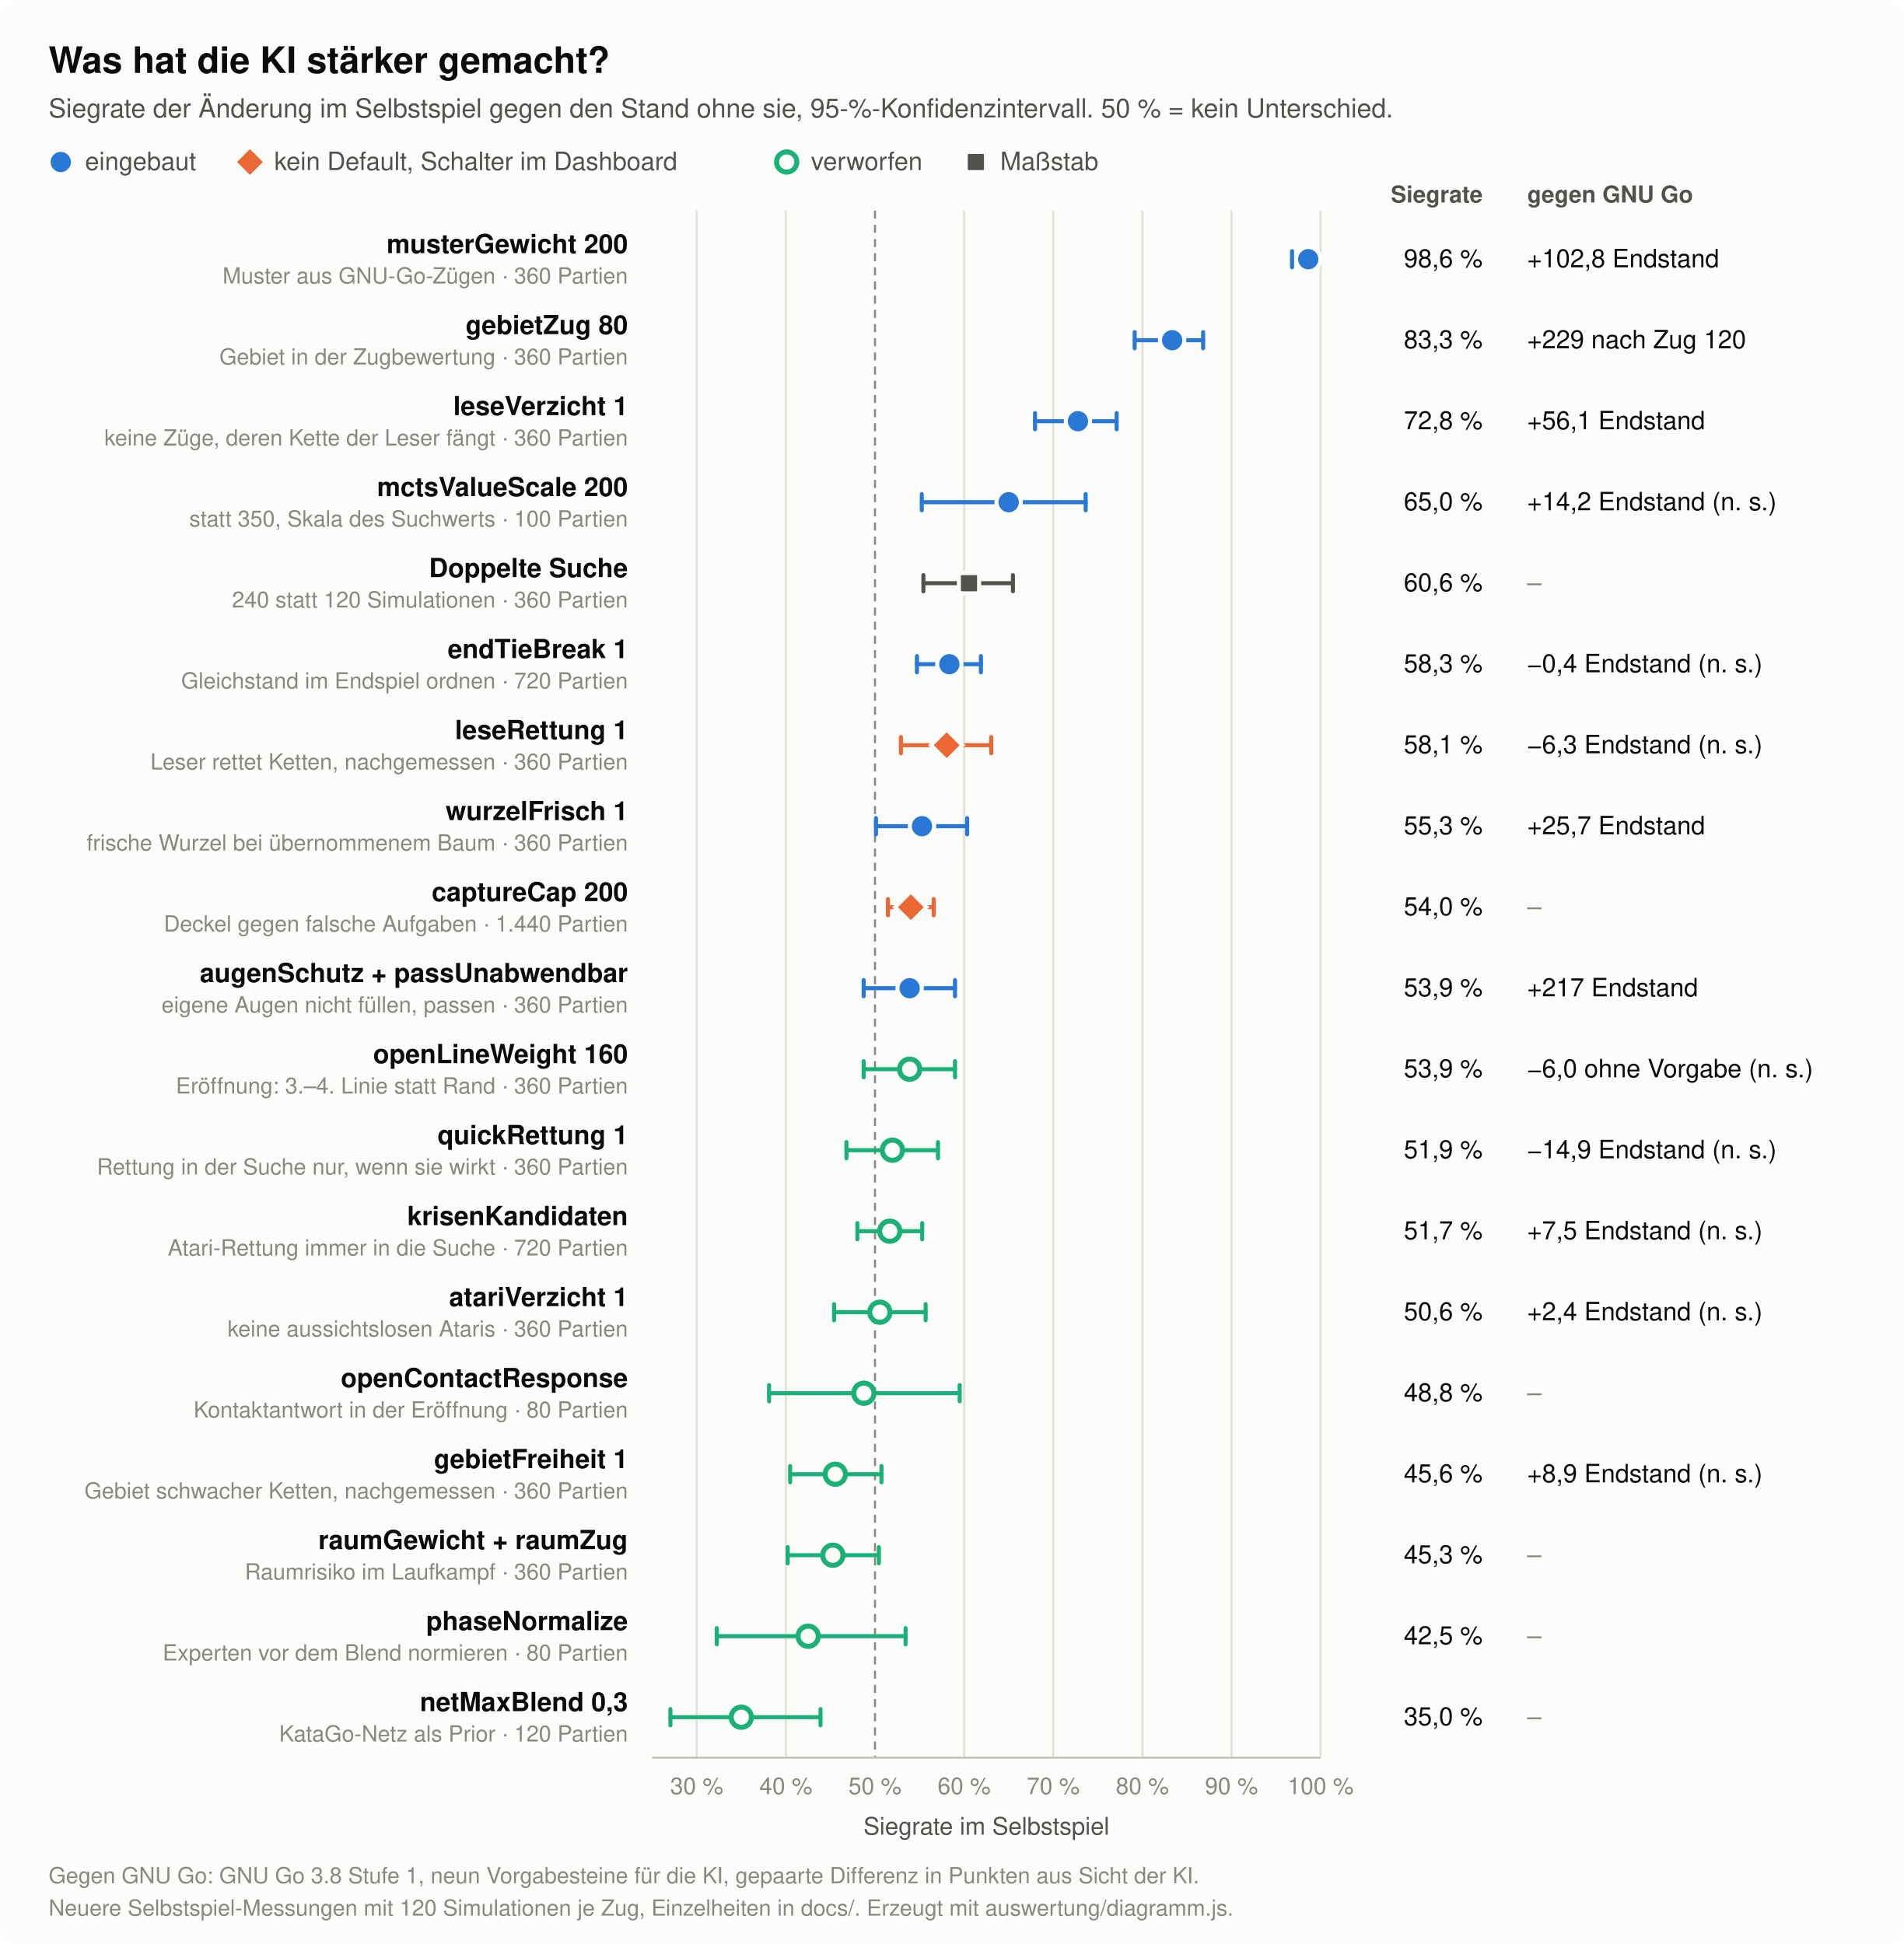
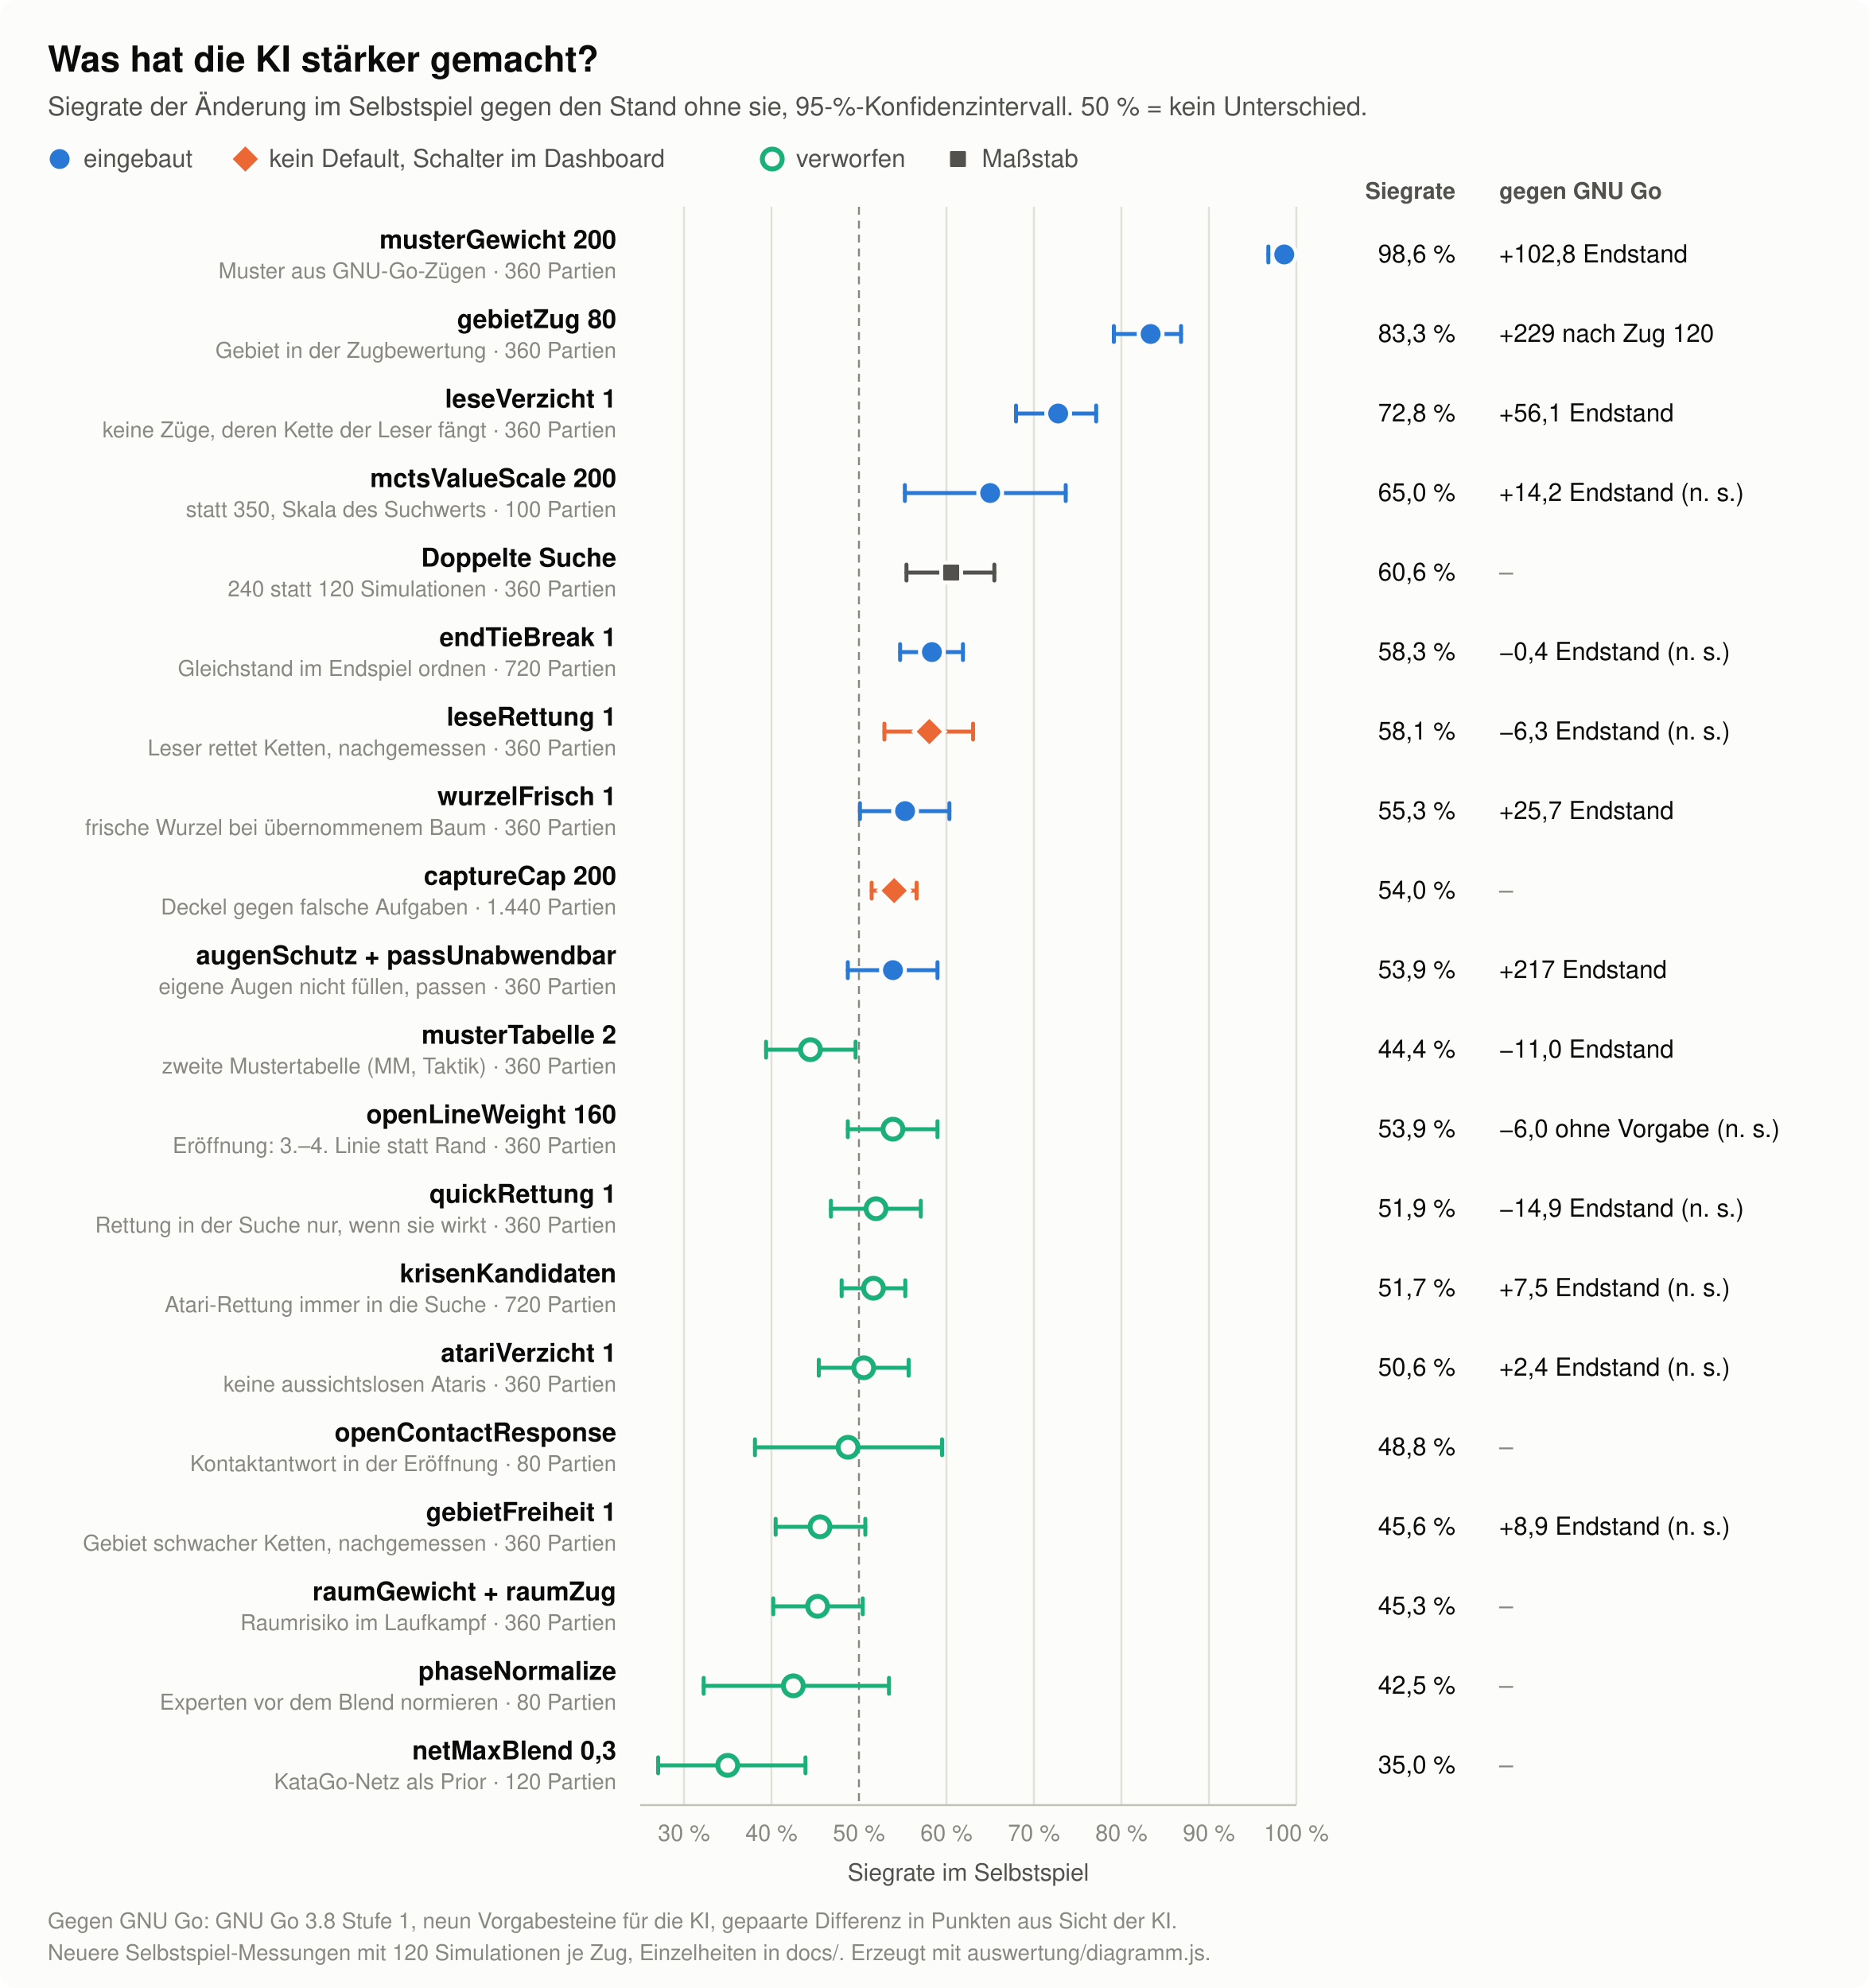
- <svg xmlns="http://www.w3.org/2000/svg" width="940" height="960" viewBox="0 0 940 960" font-family="system-ui, -apple-system, 'Segoe UI', Helvetica, Arial, sans-serif" role="img" aria-labelledby="titel beschr">
-   <rect width="940" height="960" rx="8" fill="#fcfcfb" />
+ <svg xmlns="http://www.w3.org/2000/svg" width="940" height="1000" viewBox="0 0 940 1000" font-family="system-ui, -apple-system, 'Segoe UI', Helvetica, Arial, sans-serif" role="img" aria-labelledby="titel beschr">
+   <rect width="940" height="1000" rx="8" fill="#fcfcfb" />
  <text x="24" y="36" font-size="18" font-weight="600" fill="#0b0b0b">Was hat die KI stärker gemacht?</text>
  <text x="24" y="58" font-size="13" fill="#52514e">Siegrate der Änderung im Selbstspiel gegen den Stand ohne sie, 95-%-Konfidenzintervall. 50 % = kein Unterschied.</text>
  <circle cx="30.0" cy="80" r="6" fill="#2a78d6" stroke="#fcfcfb" stroke-width="2" />
  <text x="42" y="84" font-size="12.5" fill="#52514e">eingebaut</text>
  <rect x="117.9" y="74.5" width="11" height="11" fill="#eb6834" stroke="#fcfcfb" stroke-width="2" transform="rotate(45 123.4 80)" />
  <text x="135.4" y="84" font-size="12.5" fill="#52514e">kein Default, Schalter im Dashboard</text>
  <circle cx="388.4" cy="80" r="5" fill="#fcfcfb" stroke="#1baf7a" stroke-width="2.5" />
  <text x="400.4" y="84" font-size="12.5" fill="#52514e">verworfen</text>
  <rect x="476.8" y="75" width="10" height="10" rx="1.5" fill="#52514e" stroke="#fcfcfb" stroke-width="2" />
  <text x="493.8" y="84" font-size="12.5" fill="#52514e">Maßstab</text>
-   <line x1="344.0" y1="104" x2="344.0" y2="868" stroke="#e1e0d9" stroke-width="1" />
-   <text x="344.0" y="886" font-size="11.5" fill="#898781" text-anchor="middle">30 %</text>
-   <line x1="388.0" y1="104" x2="388.0" y2="868" stroke="#e1e0d9" stroke-width="1" />
-   <text x="388.0" y="886" font-size="11.5" fill="#898781" text-anchor="middle">40 %</text>
-   <line x1="432.0" y1="104" x2="432.0" y2="868" stroke="#898781" stroke-width="1" stroke-dasharray="4 3" />
-   <text x="432.0" y="886" font-size="11.5" fill="#898781" text-anchor="middle">50 %</text>
-   <line x1="476.0" y1="104" x2="476.0" y2="868" stroke="#e1e0d9" stroke-width="1" />
-   <text x="476.0" y="886" font-size="11.5" fill="#898781" text-anchor="middle">60 %</text>
-   <line x1="520.0" y1="104" x2="520.0" y2="868" stroke="#e1e0d9" stroke-width="1" />
-   <text x="520.0" y="886" font-size="11.5" fill="#898781" text-anchor="middle">70 %</text>
-   <line x1="564.0" y1="104" x2="564.0" y2="868" stroke="#e1e0d9" stroke-width="1" />
-   <text x="564.0" y="886" font-size="11.5" fill="#898781" text-anchor="middle">80 %</text>
-   <line x1="608.0" y1="104" x2="608.0" y2="868" stroke="#e1e0d9" stroke-width="1" />
-   <text x="608.0" y="886" font-size="11.5" fill="#898781" text-anchor="middle">90 %</text>
-   <line x1="652.0" y1="104" x2="652.0" y2="868" stroke="#e1e0d9" stroke-width="1" />
-   <text x="652.0" y="886" font-size="11.5" fill="#898781" text-anchor="middle">100 %</text>
-   <line x1="322" y1="868" x2="652" y2="868" stroke="#c3c2b7" stroke-width="1" />
-   <text x="487" y="906" font-size="12" fill="#52514e" text-anchor="middle">Siegrate im Selbstspiel</text>
+   <line x1="344.0" y1="104" x2="344.0" y2="908" stroke="#e1e0d9" stroke-width="1" />
+   <text x="344.0" y="926" font-size="11.5" fill="#898781" text-anchor="middle">30 %</text>
+   <line x1="388.0" y1="104" x2="388.0" y2="908" stroke="#e1e0d9" stroke-width="1" />
+   <text x="388.0" y="926" font-size="11.5" fill="#898781" text-anchor="middle">40 %</text>
+   <line x1="432.0" y1="104" x2="432.0" y2="908" stroke="#898781" stroke-width="1" stroke-dasharray="4 3" />
+   <text x="432.0" y="926" font-size="11.5" fill="#898781" text-anchor="middle">50 %</text>
+   <line x1="476.0" y1="104" x2="476.0" y2="908" stroke="#e1e0d9" stroke-width="1" />
+   <text x="476.0" y="926" font-size="11.5" fill="#898781" text-anchor="middle">60 %</text>
+   <line x1="520.0" y1="104" x2="520.0" y2="908" stroke="#e1e0d9" stroke-width="1" />
+   <text x="520.0" y="926" font-size="11.5" fill="#898781" text-anchor="middle">70 %</text>
+   <line x1="564.0" y1="104" x2="564.0" y2="908" stroke="#e1e0d9" stroke-width="1" />
+   <text x="564.0" y="926" font-size="11.5" fill="#898781" text-anchor="middle">80 %</text>
+   <line x1="608.0" y1="104" x2="608.0" y2="908" stroke="#e1e0d9" stroke-width="1" />
+   <text x="608.0" y="926" font-size="11.5" fill="#898781" text-anchor="middle">90 %</text>
+   <line x1="652.0" y1="104" x2="652.0" y2="908" stroke="#e1e0d9" stroke-width="1" />
+   <text x="652.0" y="926" font-size="11.5" fill="#898781" text-anchor="middle">100 %</text>
+   <line x1="322" y1="908" x2="652" y2="908" stroke="#c3c2b7" stroke-width="1" />
+   <text x="487" y="946" font-size="12" fill="#52514e" text-anchor="middle">Siegrate im Selbstspiel</text>
  <text x="732" y="100" font-size="11.5" font-weight="600" fill="#52514e" text-anchor="end">Siegrate</text>
  <text x="754" y="100" font-size="11.5" font-weight="600" fill="#52514e">gegen GNU Go</text>
  <text x="310" y="125" font-size="13" font-weight="600" fill="#0b0b0b" text-anchor="end">musterGewicht 200</text>
  <text x="310" y="140" font-size="11" fill="#898781" text-anchor="end">Muster aus GNU-Go-Zügen · 360 Partien</text>
  <line x1="637.9" y1="128" x2="649.4" y2="128" stroke="#2a78d6" stroke-width="2" stroke-linecap="round" />
  <line x1="637.9" y1="124" x2="637.9" y2="132" stroke="#2a78d6" stroke-width="2" stroke-linecap="round" />
  <line x1="649.4" y1="124" x2="649.4" y2="132" stroke="#2a78d6" stroke-width="2" stroke-linecap="round" />
  <circle cx="645.9" cy="128" r="6" fill="#2a78d6" stroke="#fcfcfb" stroke-width="2" />
  <text x="732" y="132" font-size="12.5" fill="#0b0b0b" text-anchor="end" style="font-variant-numeric: tabular-nums">98,6 %</text>
  <text x="754" y="132" font-size="12.5" fill="#0b0b0b">+102,8 Endstand</text>
  <text x="310" y="165" font-size="13" font-weight="600" fill="#0b0b0b" text-anchor="end">gebietZug 80</text>
  <text x="310" y="180" font-size="11" fill="#898781" text-anchor="end">Gebiet in der Zugbewertung · 360 Partien</text>
  <line x1="560.2" y1="168" x2="594.0" y2="168" stroke="#2a78d6" stroke-width="2" stroke-linecap="round" />
  <line x1="560.2" y1="164" x2="560.2" y2="172" stroke="#2a78d6" stroke-width="2" stroke-linecap="round" />
  <line x1="594.0" y1="164" x2="594.0" y2="172" stroke="#2a78d6" stroke-width="2" stroke-linecap="round" />
  <circle cx="578.7" cy="168" r="6" fill="#2a78d6" stroke="#fcfcfb" stroke-width="2" />
  <text x="732" y="172" font-size="12.5" fill="#0b0b0b" text-anchor="end" style="font-variant-numeric: tabular-nums">83,3 %</text>
  <text x="754" y="172" font-size="12.5" fill="#0b0b0b">+229 nach Zug 120</text>
  <text x="310" y="205" font-size="13" font-weight="600" fill="#0b0b0b" text-anchor="end">leseVerzicht 1</text>
  <text x="310" y="220" font-size="11" fill="#898781" text-anchor="end">keine Züge, deren Kette der Leser fängt · 360 Partien</text>
  <line x1="511.0" y1="208" x2="551.3" y2="208" stroke="#2a78d6" stroke-width="2" stroke-linecap="round" />
  <line x1="511.0" y1="204" x2="511.0" y2="212" stroke="#2a78d6" stroke-width="2" stroke-linecap="round" />
  <line x1="551.3" y1="204" x2="551.3" y2="212" stroke="#2a78d6" stroke-width="2" stroke-linecap="round" />
  <circle cx="532.2" cy="208" r="6" fill="#2a78d6" stroke="#fcfcfb" stroke-width="2" />
  <text x="732" y="212" font-size="12.5" fill="#0b0b0b" text-anchor="end" style="font-variant-numeric: tabular-nums">72,8 %</text>
  <text x="754" y="212" font-size="12.5" fill="#0b0b0b">+56,1 Endstand</text>
  <text x="310" y="245" font-size="13" font-weight="600" fill="#0b0b0b" text-anchor="end">mctsValueScale 200</text>
  <text x="310" y="260" font-size="11" fill="#898781" text-anchor="end">statt 350, Skala des Suchwerts · 100 Partien</text>
  <line x1="455.1" y1="248" x2="536.0" y2="248" stroke="#2a78d6" stroke-width="2" stroke-linecap="round" />
  <line x1="455.1" y1="244" x2="455.1" y2="252" stroke="#2a78d6" stroke-width="2" stroke-linecap="round" />
  <line x1="536.0" y1="244" x2="536.0" y2="252" stroke="#2a78d6" stroke-width="2" stroke-linecap="round" />
  <circle cx="498.0" cy="248" r="6" fill="#2a78d6" stroke="#fcfcfb" stroke-width="2" />
  <text x="732" y="252" font-size="12.5" fill="#0b0b0b" text-anchor="end" style="font-variant-numeric: tabular-nums">65,0 %</text>
  <text x="754" y="252" font-size="12.5" fill="#0b0b0b">+14,2 Endstand (n. s.)</text>
  <text x="310" y="285" font-size="13" font-weight="600" fill="#0b0b0b" text-anchor="end">Doppelte Suche</text>
  <text x="310" y="300" font-size="11" fill="#898781" text-anchor="end">240 statt 120 Simulationen · 360 Partien</text>
  <line x1="455.9" y1="288" x2="500.1" y2="288" stroke="#52514e" stroke-width="2" stroke-linecap="round" />
  <line x1="455.9" y1="284" x2="455.9" y2="292" stroke="#52514e" stroke-width="2" stroke-linecap="round" />
  <line x1="500.1" y1="284" x2="500.1" y2="292" stroke="#52514e" stroke-width="2" stroke-linecap="round" />
  <rect x="473.4" y="283" width="10" height="10" rx="1.5" fill="#52514e" stroke="#fcfcfb" stroke-width="2" />
  <text x="732" y="292" font-size="12.5" fill="#0b0b0b" text-anchor="end" style="font-variant-numeric: tabular-nums">60,6 %</text>
  <text x="754" y="292" font-size="12.5" fill="#898781">–</text>
  <text x="310" y="325" font-size="13" font-weight="600" fill="#0b0b0b" text-anchor="end">endTieBreak 1</text>
  <text x="310" y="340" font-size="11" fill="#898781" text-anchor="end">Gleichstand im Endspiel ordnen · 720 Partien</text>
  <line x1="452.7" y1="328" x2="484.3" y2="328" stroke="#2a78d6" stroke-width="2" stroke-linecap="round" />
  <line x1="452.7" y1="324" x2="452.7" y2="332" stroke="#2a78d6" stroke-width="2" stroke-linecap="round" />
  <line x1="484.3" y1="324" x2="484.3" y2="332" stroke="#2a78d6" stroke-width="2" stroke-linecap="round" />
  <circle cx="468.7" cy="328" r="6" fill="#2a78d6" stroke="#fcfcfb" stroke-width="2" />
  <text x="732" y="332" font-size="12.5" fill="#0b0b0b" text-anchor="end" style="font-variant-numeric: tabular-nums">58,3 %</text>
  <text x="754" y="332" font-size="12.5" fill="#0b0b0b">−0,4 Endstand (n. s.)</text>
  <text x="310" y="365" font-size="13" font-weight="600" fill="#0b0b0b" text-anchor="end">leseRettung 1</text>
  <text x="310" y="380" font-size="11" fill="#898781" text-anchor="end">Leser rettet Ketten, nachgemessen · 360 Partien</text>
  <line x1="444.8" y1="368" x2="489.4" y2="368" stroke="#eb6834" stroke-width="2" stroke-linecap="round" />
  <line x1="444.8" y1="364" x2="444.8" y2="372" stroke="#eb6834" stroke-width="2" stroke-linecap="round" />
  <line x1="489.4" y1="364" x2="489.4" y2="372" stroke="#eb6834" stroke-width="2" stroke-linecap="round" />
  <rect x="461.9" y="362.5" width="11" height="11" fill="#eb6834" stroke="#fcfcfb" stroke-width="2" transform="rotate(45 467.4 368)" />
  <text x="732" y="372" font-size="12.5" fill="#0b0b0b" text-anchor="end" style="font-variant-numeric: tabular-nums">58,1 %</text>
  <text x="754" y="372" font-size="12.5" fill="#0b0b0b">−6,3 Endstand (n. s.)</text>
  <text x="310" y="405" font-size="13" font-weight="600" fill="#0b0b0b" text-anchor="end">wurzelFrisch 1</text>
  <text x="310" y="420" font-size="11" fill="#898781" text-anchor="end">frische Wurzel bei übernommenem Baum · 360 Partien</text>
  <line x1="432.5" y1="408" x2="477.5" y2="408" stroke="#2a78d6" stroke-width="2" stroke-linecap="round" />
  <line x1="432.5" y1="404" x2="432.5" y2="412" stroke="#2a78d6" stroke-width="2" stroke-linecap="round" />
  <line x1="477.5" y1="404" x2="477.5" y2="412" stroke="#2a78d6" stroke-width="2" stroke-linecap="round" />
  <circle cx="455.2" cy="408" r="6" fill="#2a78d6" stroke="#fcfcfb" stroke-width="2" />
  <text x="732" y="412" font-size="12.5" fill="#0b0b0b" text-anchor="end" style="font-variant-numeric: tabular-nums">55,3 %</text>
  <text x="754" y="412" font-size="12.5" fill="#0b0b0b">+25,7 Endstand</text>
  <text x="310" y="445" font-size="13" font-weight="600" fill="#0b0b0b" text-anchor="end">captureCap 200</text>
  <text x="310" y="460" font-size="11" fill="#898781" text-anchor="end">Deckel gegen falsche Aufgaben · 1.440 Partien</text>
  <line x1="438.4" y1="448" x2="461.0" y2="448" stroke="#eb6834" stroke-width="2" stroke-linecap="round" />
  <line x1="438.4" y1="444" x2="438.4" y2="452" stroke="#eb6834" stroke-width="2" stroke-linecap="round" />
  <line x1="461.0" y1="444" x2="461.0" y2="452" stroke="#eb6834" stroke-width="2" stroke-linecap="round" />
  <rect x="444.2" y="442.5" width="11" height="11" fill="#eb6834" stroke="#fcfcfb" stroke-width="2" transform="rotate(45 449.7 448)" />
  <text x="732" y="452" font-size="12.5" fill="#0b0b0b" text-anchor="end" style="font-variant-numeric: tabular-nums">54,0 %</text>
  <text x="754" y="452" font-size="12.5" fill="#898781">–</text>
  <text x="310" y="485" font-size="13" font-weight="600" fill="#0b0b0b" text-anchor="end">augenSchutz + passUnabwendbar</text>
  <text x="310" y="500" font-size="11" fill="#898781" text-anchor="end">eigene Augen nicht füllen, passen · 360 Partien</text>
  <line x1="426.4" y1="488" x2="471.5" y2="488" stroke="#2a78d6" stroke-width="2" stroke-linecap="round" />
  <line x1="426.4" y1="484" x2="426.4" y2="492" stroke="#2a78d6" stroke-width="2" stroke-linecap="round" />
  <line x1="471.5" y1="484" x2="471.5" y2="492" stroke="#2a78d6" stroke-width="2" stroke-linecap="round" />
  <circle cx="449.1" cy="488" r="6" fill="#2a78d6" stroke="#fcfcfb" stroke-width="2" />
  <text x="732" y="492" font-size="12.5" fill="#0b0b0b" text-anchor="end" style="font-variant-numeric: tabular-nums">53,9 %</text>
  <text x="754" y="492" font-size="12.5" fill="#0b0b0b">+217 Endstand</text>
-   <text x="310" y="525" font-size="13" font-weight="600" fill="#0b0b0b" text-anchor="end">openLineWeight 160</text>
-   <text x="310" y="540" font-size="11" fill="#898781" text-anchor="end">Eröffnung: 3.–4. Linie statt Rand · 360 Partien</text>
-   <line x1="426.4" y1="528" x2="471.5" y2="528" stroke="#1baf7a" stroke-width="2" stroke-linecap="round" />
-   <line x1="426.4" y1="524" x2="426.4" y2="532" stroke="#1baf7a" stroke-width="2" stroke-linecap="round" />
-   <line x1="471.5" y1="524" x2="471.5" y2="532" stroke="#1baf7a" stroke-width="2" stroke-linecap="round" />
-   <circle cx="449.1" cy="528" r="5" fill="#fcfcfb" stroke="#1baf7a" stroke-width="2.5" />
-   <text x="732" y="532" font-size="12.5" fill="#0b0b0b" text-anchor="end" style="font-variant-numeric: tabular-nums">53,9 %</text>
-   <text x="754" y="532" font-size="12.5" fill="#0b0b0b">−6,0 ohne Vorgabe (n. s.)</text>
-   <text x="310" y="565" font-size="13" font-weight="600" fill="#0b0b0b" text-anchor="end">quickRettung 1</text>
-   <text x="310" y="580" font-size="11" fill="#898781" text-anchor="end">Rettung in der Suche nur, wenn sie wirkt · 360 Partien</text>
-   <line x1="417.9" y1="568" x2="463.1" y2="568" stroke="#1baf7a" stroke-width="2" stroke-linecap="round" />
-   <line x1="417.9" y1="564" x2="417.9" y2="572" stroke="#1baf7a" stroke-width="2" stroke-linecap="round" />
-   <line x1="463.1" y1="564" x2="463.1" y2="572" stroke="#1baf7a" stroke-width="2" stroke-linecap="round" />
-   <circle cx="440.6" cy="568" r="5" fill="#fcfcfb" stroke="#1baf7a" stroke-width="2.5" />
-   <text x="732" y="572" font-size="12.5" fill="#0b0b0b" text-anchor="end" style="font-variant-numeric: tabular-nums">51,9 %</text>
-   <text x="754" y="572" font-size="12.5" fill="#0b0b0b">−14,9 Endstand (n. s.)</text>
-   <text x="310" y="605" font-size="13" font-weight="600" fill="#0b0b0b" text-anchor="end">krisenKandidaten</text>
-   <text x="310" y="620" font-size="11" fill="#898781" text-anchor="end">Atari-Rettung immer in die Suche · 720 Partien</text>
-   <line x1="423.3" y1="608" x2="455.3" y2="608" stroke="#1baf7a" stroke-width="2" stroke-linecap="round" />
-   <line x1="423.3" y1="604" x2="423.3" y2="612" stroke="#1baf7a" stroke-width="2" stroke-linecap="round" />
-   <line x1="455.3" y1="604" x2="455.3" y2="612" stroke="#1baf7a" stroke-width="2" stroke-linecap="round" />
-   <circle cx="439.3" cy="608" r="5" fill="#fcfcfb" stroke="#1baf7a" stroke-width="2.5" />
-   <text x="732" y="612" font-size="12.5" fill="#0b0b0b" text-anchor="end" style="font-variant-numeric: tabular-nums">51,7 %</text>
-   <text x="754" y="612" font-size="12.5" fill="#0b0b0b">+7,5 Endstand (n. s.)</text>
-   <text x="310" y="645" font-size="13" font-weight="600" fill="#0b0b0b" text-anchor="end">atariVerzicht 1</text>
-   <text x="310" y="660" font-size="11" fill="#898781" text-anchor="end">keine aussichtslosen Ataris · 360 Partien</text>
-   <line x1="411.8" y1="648" x2="457.0" y2="648" stroke="#1baf7a" stroke-width="2" stroke-linecap="round" />
-   <line x1="411.8" y1="644" x2="411.8" y2="652" stroke="#1baf7a" stroke-width="2" stroke-linecap="round" />
-   <line x1="457.0" y1="644" x2="457.0" y2="652" stroke="#1baf7a" stroke-width="2" stroke-linecap="round" />
-   <circle cx="434.4" cy="648" r="5" fill="#fcfcfb" stroke="#1baf7a" stroke-width="2.5" />
-   <text x="732" y="652" font-size="12.5" fill="#0b0b0b" text-anchor="end" style="font-variant-numeric: tabular-nums">50,6 %</text>
-   <text x="754" y="652" font-size="12.5" fill="#0b0b0b">+2,4 Endstand (n. s.)</text>
-   <text x="310" y="685" font-size="13" font-weight="600" fill="#0b0b0b" text-anchor="end">openContactResponse</text>
-   <text x="310" y="700" font-size="11" fill="#898781" text-anchor="end">Kontaktantwort in der Eröffnung · 80 Partien</text>
-   <line x1="379.7" y1="688" x2="473.8" y2="688" stroke="#1baf7a" stroke-width="2" stroke-linecap="round" />
-   <line x1="379.7" y1="684" x2="379.7" y2="692" stroke="#1baf7a" stroke-width="2" stroke-linecap="round" />
-   <line x1="473.8" y1="684" x2="473.8" y2="692" stroke="#1baf7a" stroke-width="2" stroke-linecap="round" />
-   <circle cx="426.5" cy="688" r="5" fill="#fcfcfb" stroke="#1baf7a" stroke-width="2.5" />
-   <text x="732" y="692" font-size="12.5" fill="#0b0b0b" text-anchor="end" style="font-variant-numeric: tabular-nums">48,8 %</text>
-   <text x="754" y="692" font-size="12.5" fill="#898781">–</text>
-   <text x="310" y="725" font-size="13" font-weight="600" fill="#0b0b0b" text-anchor="end">gebietFreiheit 1</text>
-   <text x="310" y="740" font-size="11" fill="#898781" text-anchor="end">Gebiet schwacher Ketten, nachgemessen · 360 Partien</text>
-   <line x1="390.1" y1="728" x2="435.2" y2="728" stroke="#1baf7a" stroke-width="2" stroke-linecap="round" />
-   <line x1="390.1" y1="724" x2="390.1" y2="732" stroke="#1baf7a" stroke-width="2" stroke-linecap="round" />
-   <line x1="435.2" y1="724" x2="435.2" y2="732" stroke="#1baf7a" stroke-width="2" stroke-linecap="round" />
-   <circle cx="412.4" cy="728" r="5" fill="#fcfcfb" stroke="#1baf7a" stroke-width="2.5" />
-   <text x="732" y="732" font-size="12.5" fill="#0b0b0b" text-anchor="end" style="font-variant-numeric: tabular-nums">45,6 %</text>
-   <text x="754" y="732" font-size="12.5" fill="#0b0b0b">+8,9 Endstand (n. s.)</text>
-   <text x="310" y="765" font-size="13" font-weight="600" fill="#0b0b0b" text-anchor="end">raumGewicht + raumZug</text>
-   <text x="310" y="780" font-size="11" fill="#898781" text-anchor="end">Raumrisiko im Laufkampf · 360 Partien</text>
-   <line x1="388.9" y1="768" x2="433.9" y2="768" stroke="#1baf7a" stroke-width="2" stroke-linecap="round" />
-   <line x1="388.9" y1="764" x2="388.9" y2="772" stroke="#1baf7a" stroke-width="2" stroke-linecap="round" />
-   <line x1="433.9" y1="764" x2="433.9" y2="772" stroke="#1baf7a" stroke-width="2" stroke-linecap="round" />
-   <circle cx="411.2" cy="768" r="5" fill="#fcfcfb" stroke="#1baf7a" stroke-width="2.5" />
-   <text x="732" y="772" font-size="12.5" fill="#0b0b0b" text-anchor="end" style="font-variant-numeric: tabular-nums">45,3 %</text>
-   <text x="754" y="772" font-size="12.5" fill="#898781">–</text>
-   <text x="310" y="805" font-size="13" font-weight="600" fill="#0b0b0b" text-anchor="end">phaseNormalize</text>
-   <text x="310" y="820" font-size="11" fill="#898781" text-anchor="end">Experten vor dem Blend normieren · 80 Partien</text>
-   <line x1="353.9" y1="808" x2="447.1" y2="808" stroke="#1baf7a" stroke-width="2" stroke-linecap="round" />
-   <line x1="353.9" y1="804" x2="353.9" y2="812" stroke="#1baf7a" stroke-width="2" stroke-linecap="round" />
-   <line x1="447.1" y1="804" x2="447.1" y2="812" stroke="#1baf7a" stroke-width="2" stroke-linecap="round" />
-   <circle cx="399.0" cy="808" r="5" fill="#fcfcfb" stroke="#1baf7a" stroke-width="2.5" />
-   <text x="732" y="812" font-size="12.5" fill="#0b0b0b" text-anchor="end" style="font-variant-numeric: tabular-nums">42,5 %</text>
+   <text x="310" y="525" font-size="13" font-weight="600" fill="#0b0b0b" text-anchor="end">musterTabelle 2</text>
+   <text x="310" y="540" font-size="11" fill="#898781" text-anchor="end">zweite Mustertabelle (MM, Taktik) · 360 Partien</text>
+   <line x1="385.3" y1="528" x2="430.3" y2="528" stroke="#1baf7a" stroke-width="2" stroke-linecap="round" />
+   <line x1="385.3" y1="524" x2="385.3" y2="532" stroke="#1baf7a" stroke-width="2" stroke-linecap="round" />
+   <line x1="430.3" y1="524" x2="430.3" y2="532" stroke="#1baf7a" stroke-width="2" stroke-linecap="round" />
+   <circle cx="407.6" cy="528" r="5" fill="#fcfcfb" stroke="#1baf7a" stroke-width="2.5" />
+   <text x="732" y="532" font-size="12.5" fill="#0b0b0b" text-anchor="end" style="font-variant-numeric: tabular-nums">44,4 %</text>
+   <text x="754" y="532" font-size="12.5" fill="#0b0b0b">−11,0 Endstand</text>
+   <text x="310" y="565" font-size="13" font-weight="600" fill="#0b0b0b" text-anchor="end">openLineWeight 160</text>
+   <text x="310" y="580" font-size="11" fill="#898781" text-anchor="end">Eröffnung: 3.–4. Linie statt Rand · 360 Partien</text>
+   <line x1="426.4" y1="568" x2="471.5" y2="568" stroke="#1baf7a" stroke-width="2" stroke-linecap="round" />
+   <line x1="426.4" y1="564" x2="426.4" y2="572" stroke="#1baf7a" stroke-width="2" stroke-linecap="round" />
+   <line x1="471.5" y1="564" x2="471.5" y2="572" stroke="#1baf7a" stroke-width="2" stroke-linecap="round" />
+   <circle cx="449.1" cy="568" r="5" fill="#fcfcfb" stroke="#1baf7a" stroke-width="2.5" />
+   <text x="732" y="572" font-size="12.5" fill="#0b0b0b" text-anchor="end" style="font-variant-numeric: tabular-nums">53,9 %</text>
+   <text x="754" y="572" font-size="12.5" fill="#0b0b0b">−6,0 ohne Vorgabe (n. s.)</text>
+   <text x="310" y="605" font-size="13" font-weight="600" fill="#0b0b0b" text-anchor="end">quickRettung 1</text>
+   <text x="310" y="620" font-size="11" fill="#898781" text-anchor="end">Rettung in der Suche nur, wenn sie wirkt · 360 Partien</text>
+   <line x1="417.9" y1="608" x2="463.1" y2="608" stroke="#1baf7a" stroke-width="2" stroke-linecap="round" />
+   <line x1="417.9" y1="604" x2="417.9" y2="612" stroke="#1baf7a" stroke-width="2" stroke-linecap="round" />
+   <line x1="463.1" y1="604" x2="463.1" y2="612" stroke="#1baf7a" stroke-width="2" stroke-linecap="round" />
+   <circle cx="440.6" cy="608" r="5" fill="#fcfcfb" stroke="#1baf7a" stroke-width="2.5" />
+   <text x="732" y="612" font-size="12.5" fill="#0b0b0b" text-anchor="end" style="font-variant-numeric: tabular-nums">51,9 %</text>
+   <text x="754" y="612" font-size="12.5" fill="#0b0b0b">−14,9 Endstand (n. s.)</text>
+   <text x="310" y="645" font-size="13" font-weight="600" fill="#0b0b0b" text-anchor="end">krisenKandidaten</text>
+   <text x="310" y="660" font-size="11" fill="#898781" text-anchor="end">Atari-Rettung immer in die Suche · 720 Partien</text>
+   <line x1="423.3" y1="648" x2="455.3" y2="648" stroke="#1baf7a" stroke-width="2" stroke-linecap="round" />
+   <line x1="423.3" y1="644" x2="423.3" y2="652" stroke="#1baf7a" stroke-width="2" stroke-linecap="round" />
+   <line x1="455.3" y1="644" x2="455.3" y2="652" stroke="#1baf7a" stroke-width="2" stroke-linecap="round" />
+   <circle cx="439.3" cy="648" r="5" fill="#fcfcfb" stroke="#1baf7a" stroke-width="2.5" />
+   <text x="732" y="652" font-size="12.5" fill="#0b0b0b" text-anchor="end" style="font-variant-numeric: tabular-nums">51,7 %</text>
+   <text x="754" y="652" font-size="12.5" fill="#0b0b0b">+7,5 Endstand (n. s.)</text>
+   <text x="310" y="685" font-size="13" font-weight="600" fill="#0b0b0b" text-anchor="end">atariVerzicht 1</text>
+   <text x="310" y="700" font-size="11" fill="#898781" text-anchor="end">keine aussichtslosen Ataris · 360 Partien</text>
+   <line x1="411.8" y1="688" x2="457.0" y2="688" stroke="#1baf7a" stroke-width="2" stroke-linecap="round" />
+   <line x1="411.8" y1="684" x2="411.8" y2="692" stroke="#1baf7a" stroke-width="2" stroke-linecap="round" />
+   <line x1="457.0" y1="684" x2="457.0" y2="692" stroke="#1baf7a" stroke-width="2" stroke-linecap="round" />
+   <circle cx="434.4" cy="688" r="5" fill="#fcfcfb" stroke="#1baf7a" stroke-width="2.5" />
+   <text x="732" y="692" font-size="12.5" fill="#0b0b0b" text-anchor="end" style="font-variant-numeric: tabular-nums">50,6 %</text>
+   <text x="754" y="692" font-size="12.5" fill="#0b0b0b">+2,4 Endstand (n. s.)</text>
+   <text x="310" y="725" font-size="13" font-weight="600" fill="#0b0b0b" text-anchor="end">openContactResponse</text>
+   <text x="310" y="740" font-size="11" fill="#898781" text-anchor="end">Kontaktantwort in der Eröffnung · 80 Partien</text>
+   <line x1="379.7" y1="728" x2="473.8" y2="728" stroke="#1baf7a" stroke-width="2" stroke-linecap="round" />
+   <line x1="379.7" y1="724" x2="379.7" y2="732" stroke="#1baf7a" stroke-width="2" stroke-linecap="round" />
+   <line x1="473.8" y1="724" x2="473.8" y2="732" stroke="#1baf7a" stroke-width="2" stroke-linecap="round" />
+   <circle cx="426.5" cy="728" r="5" fill="#fcfcfb" stroke="#1baf7a" stroke-width="2.5" />
+   <text x="732" y="732" font-size="12.5" fill="#0b0b0b" text-anchor="end" style="font-variant-numeric: tabular-nums">48,8 %</text>
+   <text x="754" y="732" font-size="12.5" fill="#898781">–</text>
+   <text x="310" y="765" font-size="13" font-weight="600" fill="#0b0b0b" text-anchor="end">gebietFreiheit 1</text>
+   <text x="310" y="780" font-size="11" fill="#898781" text-anchor="end">Gebiet schwacher Ketten, nachgemessen · 360 Partien</text>
+   <line x1="390.1" y1="768" x2="435.2" y2="768" stroke="#1baf7a" stroke-width="2" stroke-linecap="round" />
+   <line x1="390.1" y1="764" x2="390.1" y2="772" stroke="#1baf7a" stroke-width="2" stroke-linecap="round" />
+   <line x1="435.2" y1="764" x2="435.2" y2="772" stroke="#1baf7a" stroke-width="2" stroke-linecap="round" />
+   <circle cx="412.4" cy="768" r="5" fill="#fcfcfb" stroke="#1baf7a" stroke-width="2.5" />
+   <text x="732" y="772" font-size="12.5" fill="#0b0b0b" text-anchor="end" style="font-variant-numeric: tabular-nums">45,6 %</text>
+   <text x="754" y="772" font-size="12.5" fill="#0b0b0b">+8,9 Endstand (n. s.)</text>
+   <text x="310" y="805" font-size="13" font-weight="600" fill="#0b0b0b" text-anchor="end">raumGewicht + raumZug</text>
+   <text x="310" y="820" font-size="11" fill="#898781" text-anchor="end">Raumrisiko im Laufkampf · 360 Partien</text>
+   <line x1="388.9" y1="808" x2="433.9" y2="808" stroke="#1baf7a" stroke-width="2" stroke-linecap="round" />
+   <line x1="388.9" y1="804" x2="388.9" y2="812" stroke="#1baf7a" stroke-width="2" stroke-linecap="round" />
+   <line x1="433.9" y1="804" x2="433.9" y2="812" stroke="#1baf7a" stroke-width="2" stroke-linecap="round" />
+   <circle cx="411.2" cy="808" r="5" fill="#fcfcfb" stroke="#1baf7a" stroke-width="2.5" />
+   <text x="732" y="812" font-size="12.5" fill="#0b0b0b" text-anchor="end" style="font-variant-numeric: tabular-nums">45,3 %</text>
  <text x="754" y="812" font-size="12.5" fill="#898781">–</text>
-   <text x="310" y="845" font-size="13" font-weight="600" fill="#0b0b0b" text-anchor="end">netMaxBlend 0,3</text>
-   <text x="310" y="860" font-size="11" fill="#898781" text-anchor="end">KataGo-Netz als Prior · 120 Partien</text>
-   <line x1="331.0" y1="848" x2="405.1" y2="848" stroke="#1baf7a" stroke-width="2" stroke-linecap="round" />
-   <line x1="331.0" y1="844" x2="331.0" y2="852" stroke="#1baf7a" stroke-width="2" stroke-linecap="round" />
-   <line x1="405.1" y1="844" x2="405.1" y2="852" stroke="#1baf7a" stroke-width="2" stroke-linecap="round" />
-   <circle cx="366.0" cy="848" r="5" fill="#fcfcfb" stroke="#1baf7a" stroke-width="2.5" />
-   <text x="732" y="852" font-size="12.5" fill="#0b0b0b" text-anchor="end" style="font-variant-numeric: tabular-nums">35,0 %</text>
+   <text x="310" y="845" font-size="13" font-weight="600" fill="#0b0b0b" text-anchor="end">phaseNormalize</text>
+   <text x="310" y="860" font-size="11" fill="#898781" text-anchor="end">Experten vor dem Blend normieren · 80 Partien</text>
+   <line x1="353.9" y1="848" x2="447.1" y2="848" stroke="#1baf7a" stroke-width="2" stroke-linecap="round" />
+   <line x1="353.9" y1="844" x2="353.9" y2="852" stroke="#1baf7a" stroke-width="2" stroke-linecap="round" />
+   <line x1="447.1" y1="844" x2="447.1" y2="852" stroke="#1baf7a" stroke-width="2" stroke-linecap="round" />
+   <circle cx="399.0" cy="848" r="5" fill="#fcfcfb" stroke="#1baf7a" stroke-width="2.5" />
+   <text x="732" y="852" font-size="12.5" fill="#0b0b0b" text-anchor="end" style="font-variant-numeric: tabular-nums">42,5 %</text>
  <text x="754" y="852" font-size="12.5" fill="#898781">–</text>
-   <text x="24" y="930" font-size="11" fill="#898781">Gegen GNU Go: GNU Go 3.8 Stufe 1, neun Vorgabesteine für die KI, gepaarte Differenz in Punkten aus Sicht der KI.</text>
-   <text x="24" y="946" font-size="11" fill="#898781">Neuere Selbstspiel-Messungen mit 120 Simulationen je Zug, Einzelheiten in docs/. Erzeugt mit auswertung/diagramm.js.</text>
+   <text x="310" y="885" font-size="13" font-weight="600" fill="#0b0b0b" text-anchor="end">netMaxBlend 0,3</text>
+   <text x="310" y="900" font-size="11" fill="#898781" text-anchor="end">KataGo-Netz als Prior · 120 Partien</text>
+   <line x1="331.0" y1="888" x2="405.1" y2="888" stroke="#1baf7a" stroke-width="2" stroke-linecap="round" />
+   <line x1="331.0" y1="884" x2="331.0" y2="892" stroke="#1baf7a" stroke-width="2" stroke-linecap="round" />
+   <line x1="405.1" y1="884" x2="405.1" y2="892" stroke="#1baf7a" stroke-width="2" stroke-linecap="round" />
+   <circle cx="366.0" cy="888" r="5" fill="#fcfcfb" stroke="#1baf7a" stroke-width="2.5" />
+   <text x="732" y="892" font-size="12.5" fill="#0b0b0b" text-anchor="end" style="font-variant-numeric: tabular-nums">35,0 %</text>
+   <text x="754" y="892" font-size="12.5" fill="#898781">–</text>
+   <text x="24" y="970" font-size="11" fill="#898781">Gegen GNU Go: GNU Go 3.8 Stufe 1, neun Vorgabesteine für die KI, gepaarte Differenz in Punkten aus Sicht der KI.</text>
+   <text x="24" y="986" font-size="11" fill="#898781">Neuere Selbstspiel-Messungen mit 120 Simulationen je Zug, Einzelheiten in docs/. Erzeugt mit auswertung/diagramm.js.</text>
</svg>
